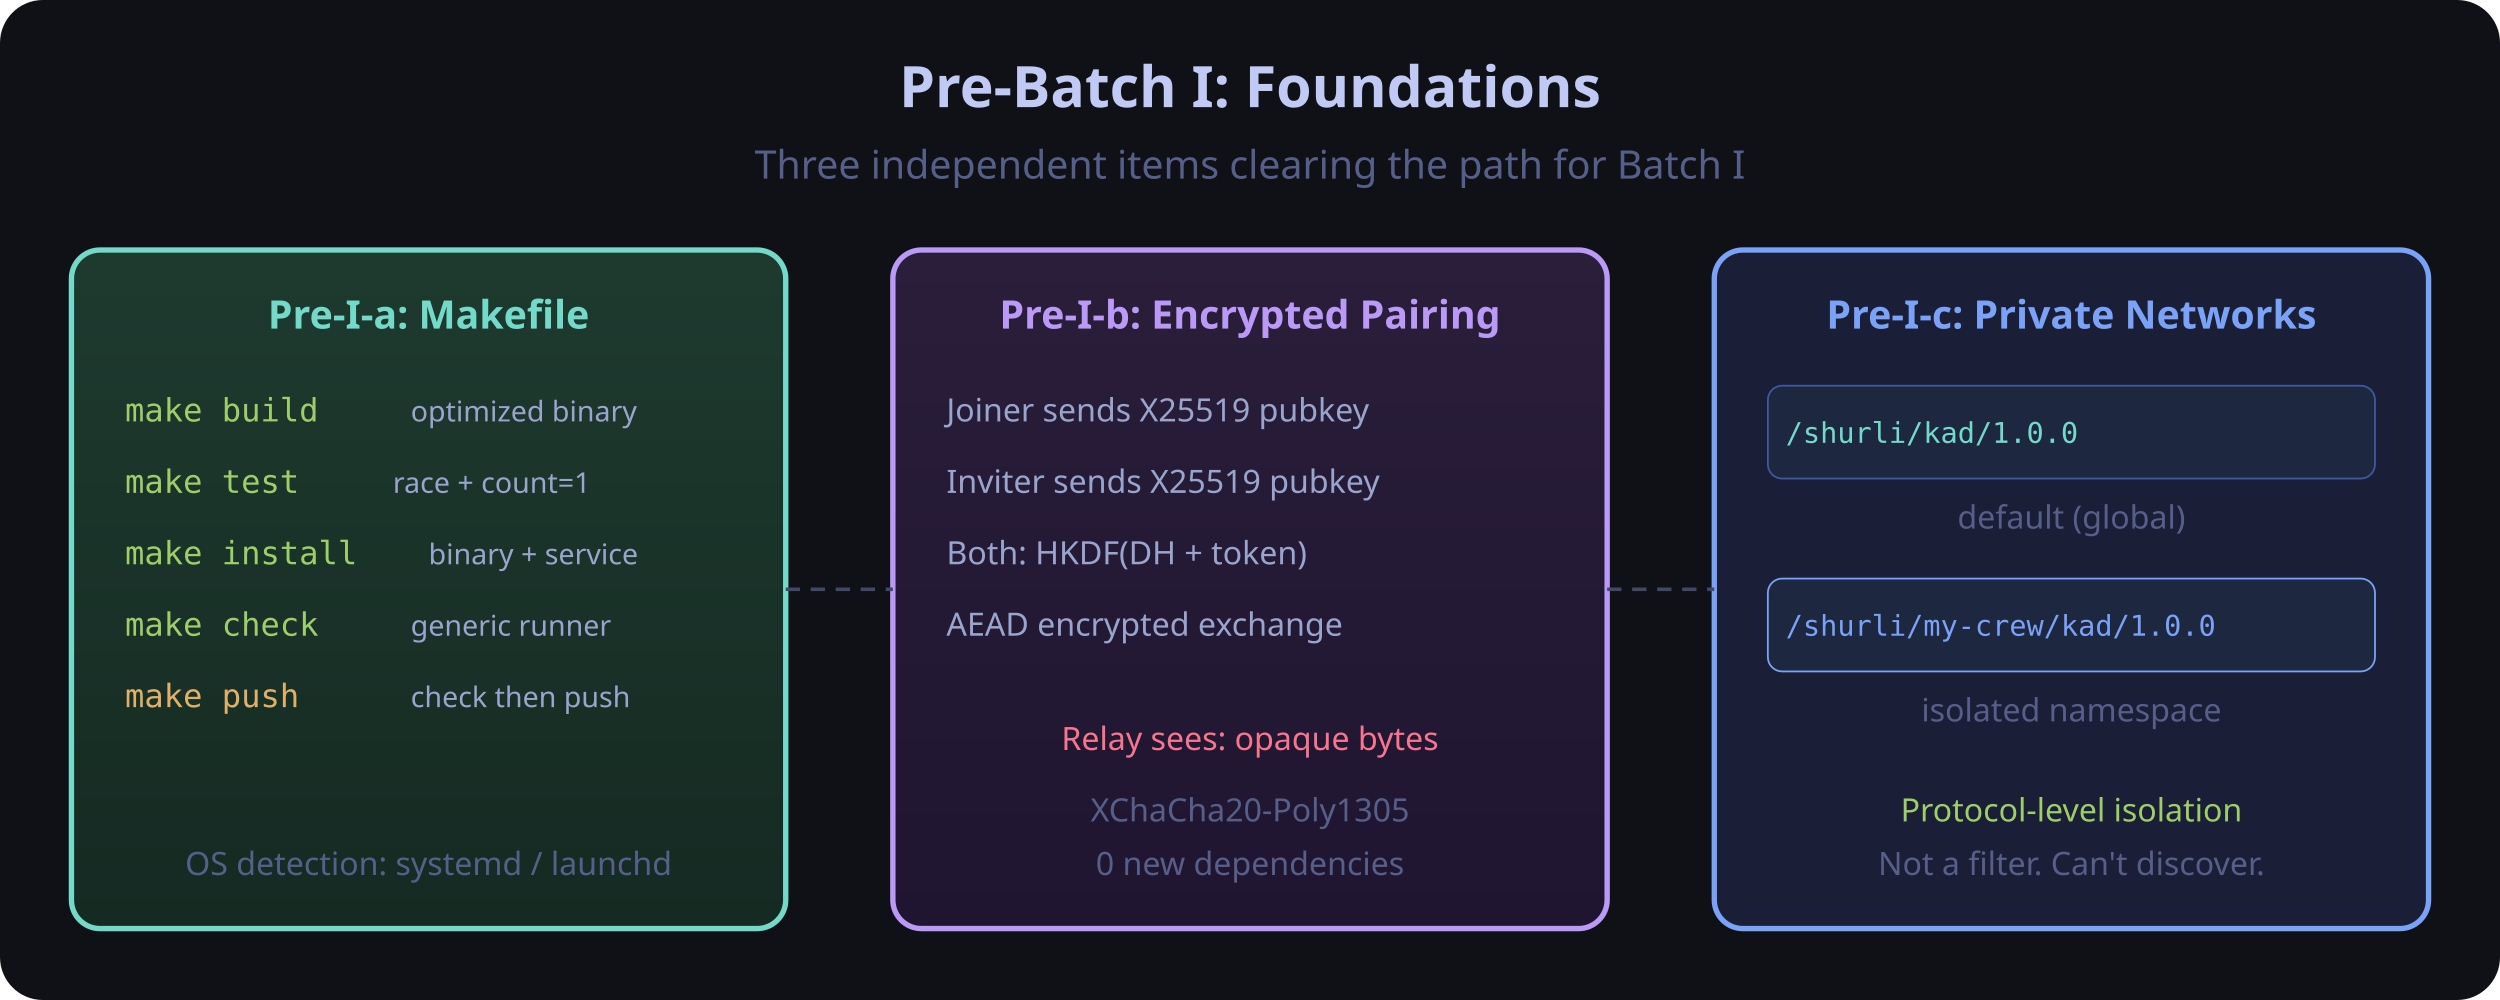
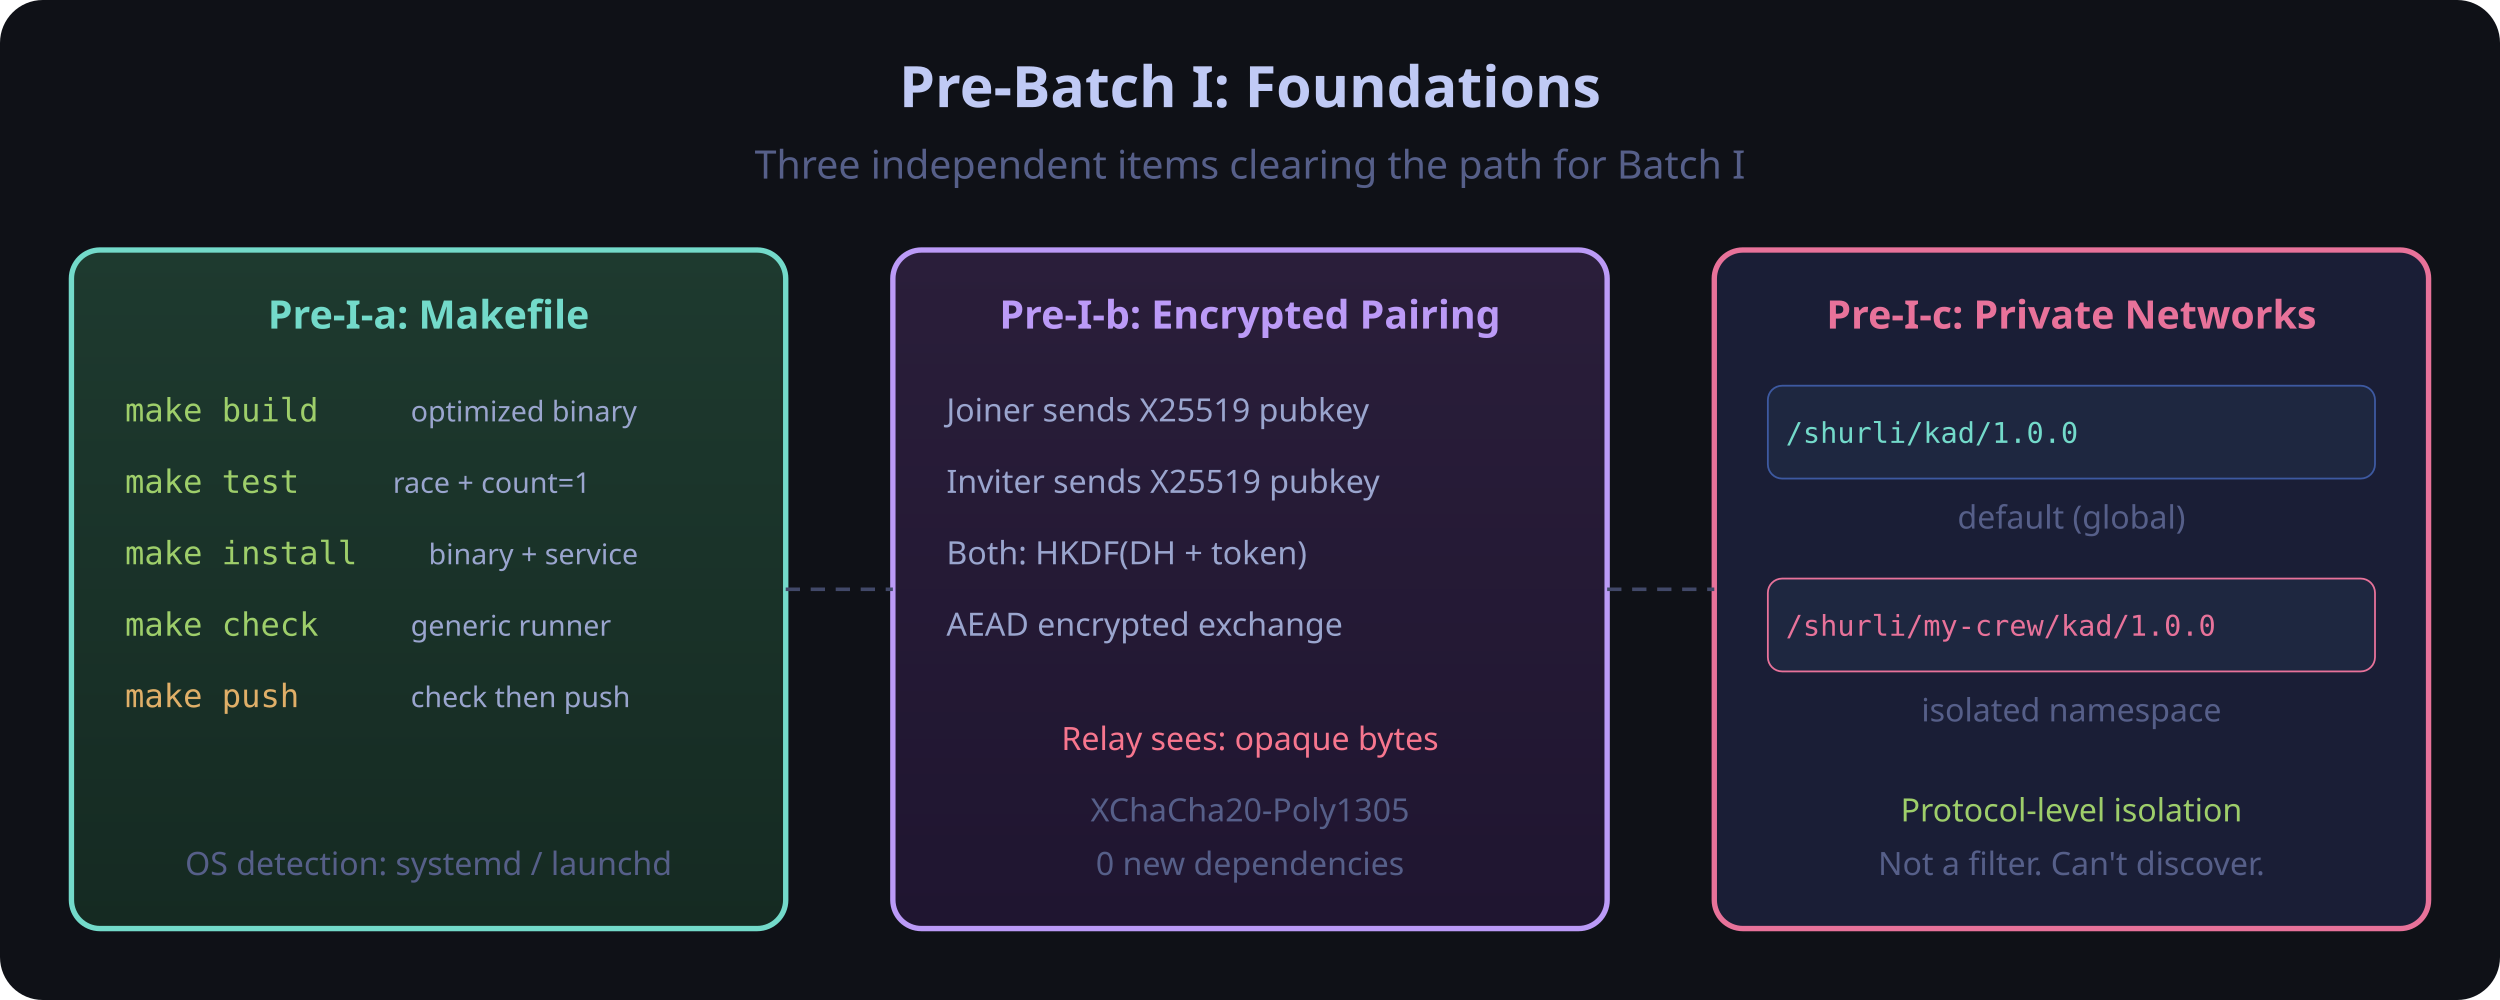
<svg xmlns="http://www.w3.org/2000/svg" viewBox="0 0 700 280" width="700" height="280">
  <defs>
    <linearGradient id="makeGrad" x1="0%" y1="0%" x2="0%" y2="100%">
      <stop offset="0%" style="stop-color:#1e3a2f;stop-opacity:1" />
      <stop offset="100%" style="stop-color:#152a22;stop-opacity:1" />
    </linearGradient>
    <linearGradient id="pakeGrad" x1="0%" y1="0%" x2="0%" y2="100%">
      <stop offset="0%" style="stop-color:#2a1e3a;stop-opacity:1" />
      <stop offset="100%" style="stop-color:#1f1530;stop-opacity:1" />
    </linearGradient>
  </defs>
  <rect width="700" height="280" rx="12" fill="#0f1117" />
  <text x="350" y="30" font-family="system-ui, sans-serif" font-size="16" fill="#c0caf5" text-anchor="middle" font-weight="700">Pre-Batch I: Foundations</text>
  <text x="350" y="50" font-family="system-ui, sans-serif" font-size="11" fill="#565f89" text-anchor="middle">Three independent items clearing the path for Batch I</text>
  <rect x="20" y="70" width="200" height="190" rx="8" fill="url(#makeGrad)" stroke="#73daca" stroke-width="1.5" />
  <text x="120" y="92" font-family="system-ui, sans-serif" font-size="11" fill="#73daca" text-anchor="middle" font-weight="600">Pre-I-a: Makefile</text>
  <text x="35" y="118" font-family="ui-monospace, monospace" font-size="9" fill="#9ece6a">make build</text>
  <text x="115" y="118" font-family="system-ui, sans-serif" font-size="8" fill="#9aa5ce">optimized binary</text>
  <text x="35" y="138" font-family="ui-monospace, monospace" font-size="9" fill="#9ece6a">make test</text>
  <text x="110" y="138" font-family="system-ui, sans-serif" font-size="8" fill="#9aa5ce">race + count=1</text>
  <text x="35" y="158" font-family="ui-monospace, monospace" font-size="9" fill="#9ece6a">make install</text>
  <text x="120" y="158" font-family="system-ui, sans-serif" font-size="8" fill="#9aa5ce">binary + service</text>
  <text x="35" y="178" font-family="ui-monospace, monospace" font-size="9" fill="#9ece6a">make check</text>
  <text x="115" y="178" font-family="system-ui, sans-serif" font-size="8" fill="#9aa5ce">generic runner</text>
  <text x="35" y="198" font-family="ui-monospace, monospace" font-size="9" fill="#e0af68">make push</text>
  <text x="115" y="198" font-family="system-ui, sans-serif" font-size="8" fill="#9aa5ce">check then push</text>
  <text x="120" y="245" font-family="system-ui, sans-serif" font-size="9" fill="#565f89" text-anchor="middle">OS detection: systemd / launchd</text>
  <rect x="250" y="70" width="200" height="190" rx="8" fill="url(#pakeGrad)" stroke="#bb9af7" stroke-width="1.5" />
  <text x="350" y="92" font-family="system-ui, sans-serif" font-size="11" fill="#bb9af7" text-anchor="middle" font-weight="600">Pre-I-b: Encrypted Pairing</text>
  <text x="265" y="118" font-family="system-ui, sans-serif" font-size="9" fill="#9aa5ce">Joiner sends X25519 pubkey</text>
  <text x="265" y="138" font-family="system-ui, sans-serif" font-size="9" fill="#9aa5ce">Inviter sends X25519 pubkey</text>
  <text x="265" y="158" font-family="system-ui, sans-serif" font-size="9" fill="#9aa5ce">Both: HKDF(DH + token)</text>
  <text x="265" y="178" font-family="system-ui, sans-serif" font-size="9" fill="#9aa5ce">AEAD encrypted exchange</text>
  <text x="350" y="210" font-family="system-ui, sans-serif" font-size="9" fill="#f7768e" text-anchor="middle">Relay sees: opaque bytes</text>
  <text x="350" y="230" font-family="system-ui, sans-serif" font-size="9" fill="#565f89" text-anchor="middle">XChaCha20-Poly1305</text>
  <text x="350" y="245" font-family="system-ui, sans-serif" font-size="9" fill="#565f89" text-anchor="middle">0 new dependencies</text>
-   <rect x="480" y="70" width="200" height="190" rx="8" fill="#1a1e36" stroke="#7aa2f7" stroke-width="1.5" />
-   <text x="580" y="92" font-family="system-ui, sans-serif" font-size="11" fill="#7aa2f7" text-anchor="middle" font-weight="600">Pre-I-c: Private Networks</text>
+   <rect x="480" y="70" width="200" height="190" rx="8" fill="#1a1e36" stroke="#e8729a" stroke-width="1.5" />
+   <text x="580" y="92" font-family="system-ui, sans-serif" font-size="11" fill="#e8729a" text-anchor="middle" font-weight="600">Pre-I-c: Private Networks</text>
  <rect x="495" y="108" width="170" height="26" rx="4" fill="#1e2740" stroke="#3d59a1" stroke-width="0.5" />
  <text x="500" y="124" font-family="ui-monospace, monospace" font-size="8" fill="#73daca">/shurli/kad/1.0.0</text>
  <text x="580" y="148" font-family="system-ui, sans-serif" font-size="9" fill="#565f89" text-anchor="middle">default (global)</text>
-   <rect x="495" y="162" width="170" height="26" rx="4" fill="#1e2740" stroke="#7aa2f7" stroke-width="0.5" />
-   <text x="500" y="178" font-family="ui-monospace, monospace" font-size="8" fill="#7aa2f7">/shurli/my-crew/kad/1.0.0</text>
+   <rect x="495" y="162" width="170" height="26" rx="4" fill="#1e2740" stroke="#e8729a" stroke-width="0.5" />
+   <text x="500" y="178" font-family="ui-monospace, monospace" font-size="8" fill="#e8729a">/shurli/my-crew/kad/1.0.0</text>
  <text x="580" y="202" font-family="system-ui, sans-serif" font-size="9" fill="#565f89" text-anchor="middle">isolated namespace</text>
  <text x="580" y="230" font-family="system-ui, sans-serif" font-size="9" fill="#9ece6a" text-anchor="middle">Protocol-level isolation</text>
  <text x="580" y="245" font-family="system-ui, sans-serif" font-size="9" fill="#565f89" text-anchor="middle">Not a filter. Can't discover.</text>
  <line x1="220" y1="165" x2="250" y2="165" stroke="#414868" stroke-width="1" stroke-dasharray="4,3" />
  <line x1="450" y1="165" x2="480" y2="165" stroke="#414868" stroke-width="1" stroke-dasharray="4,3" />
</svg>
